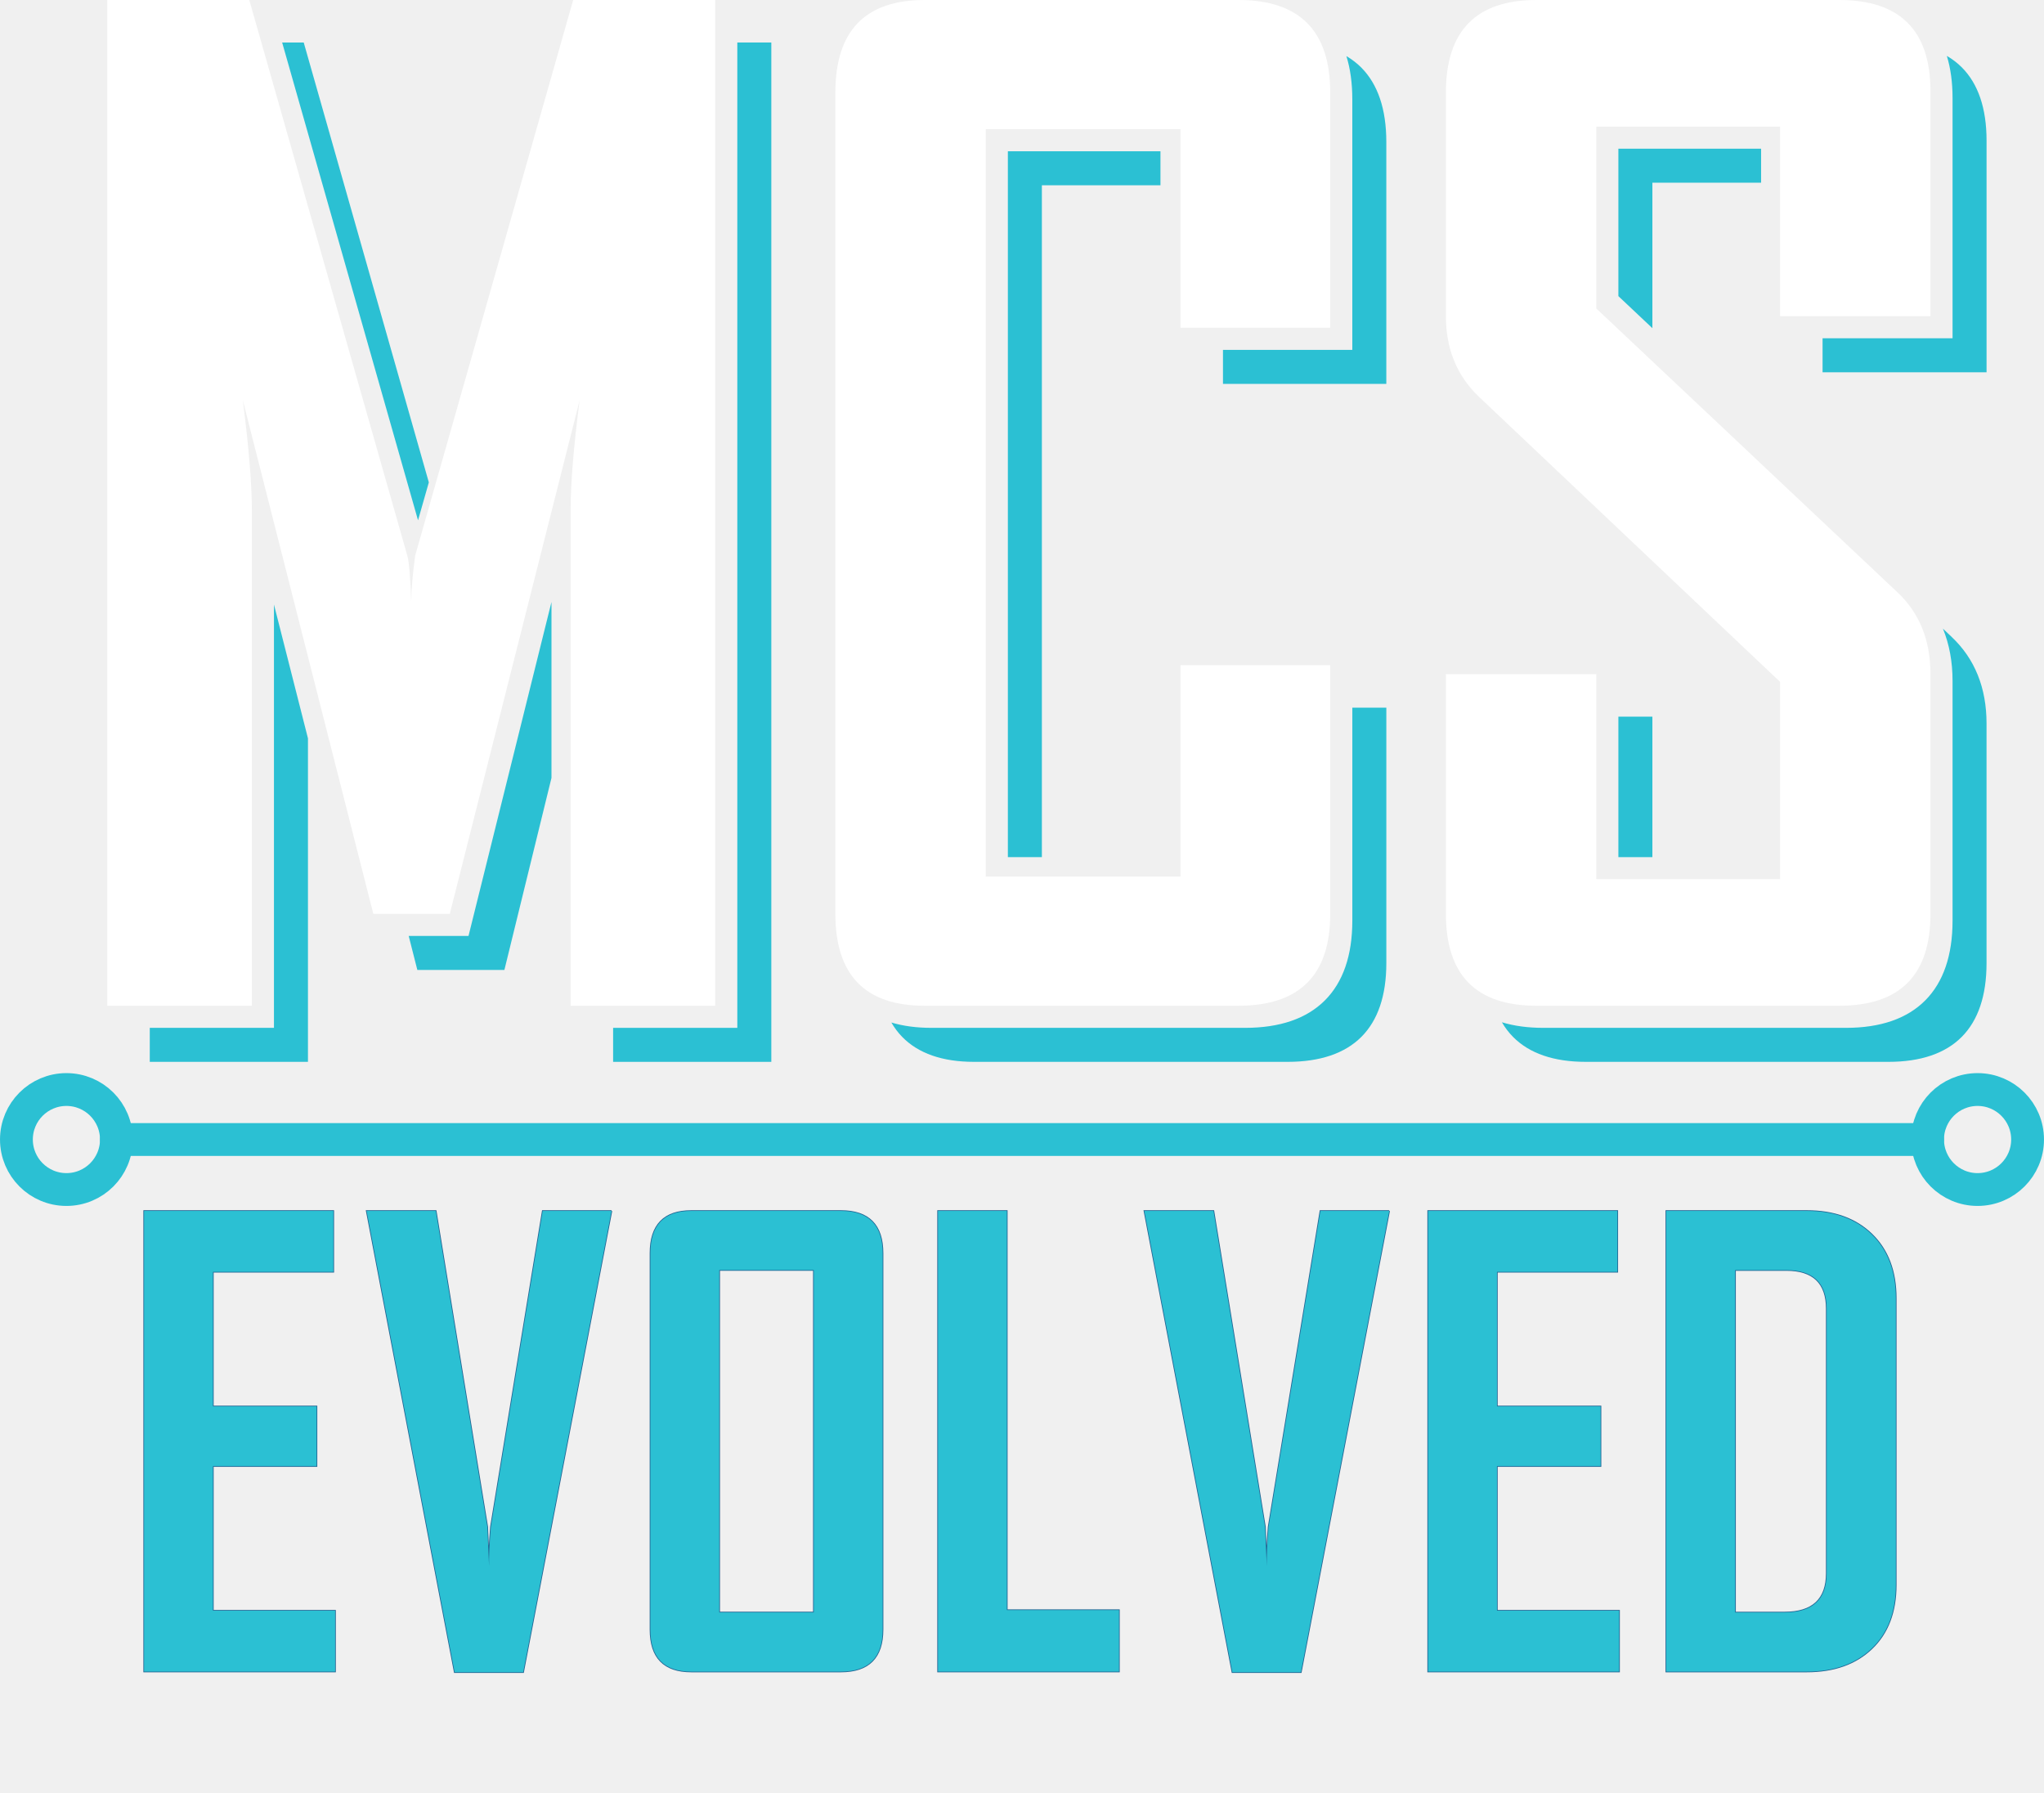
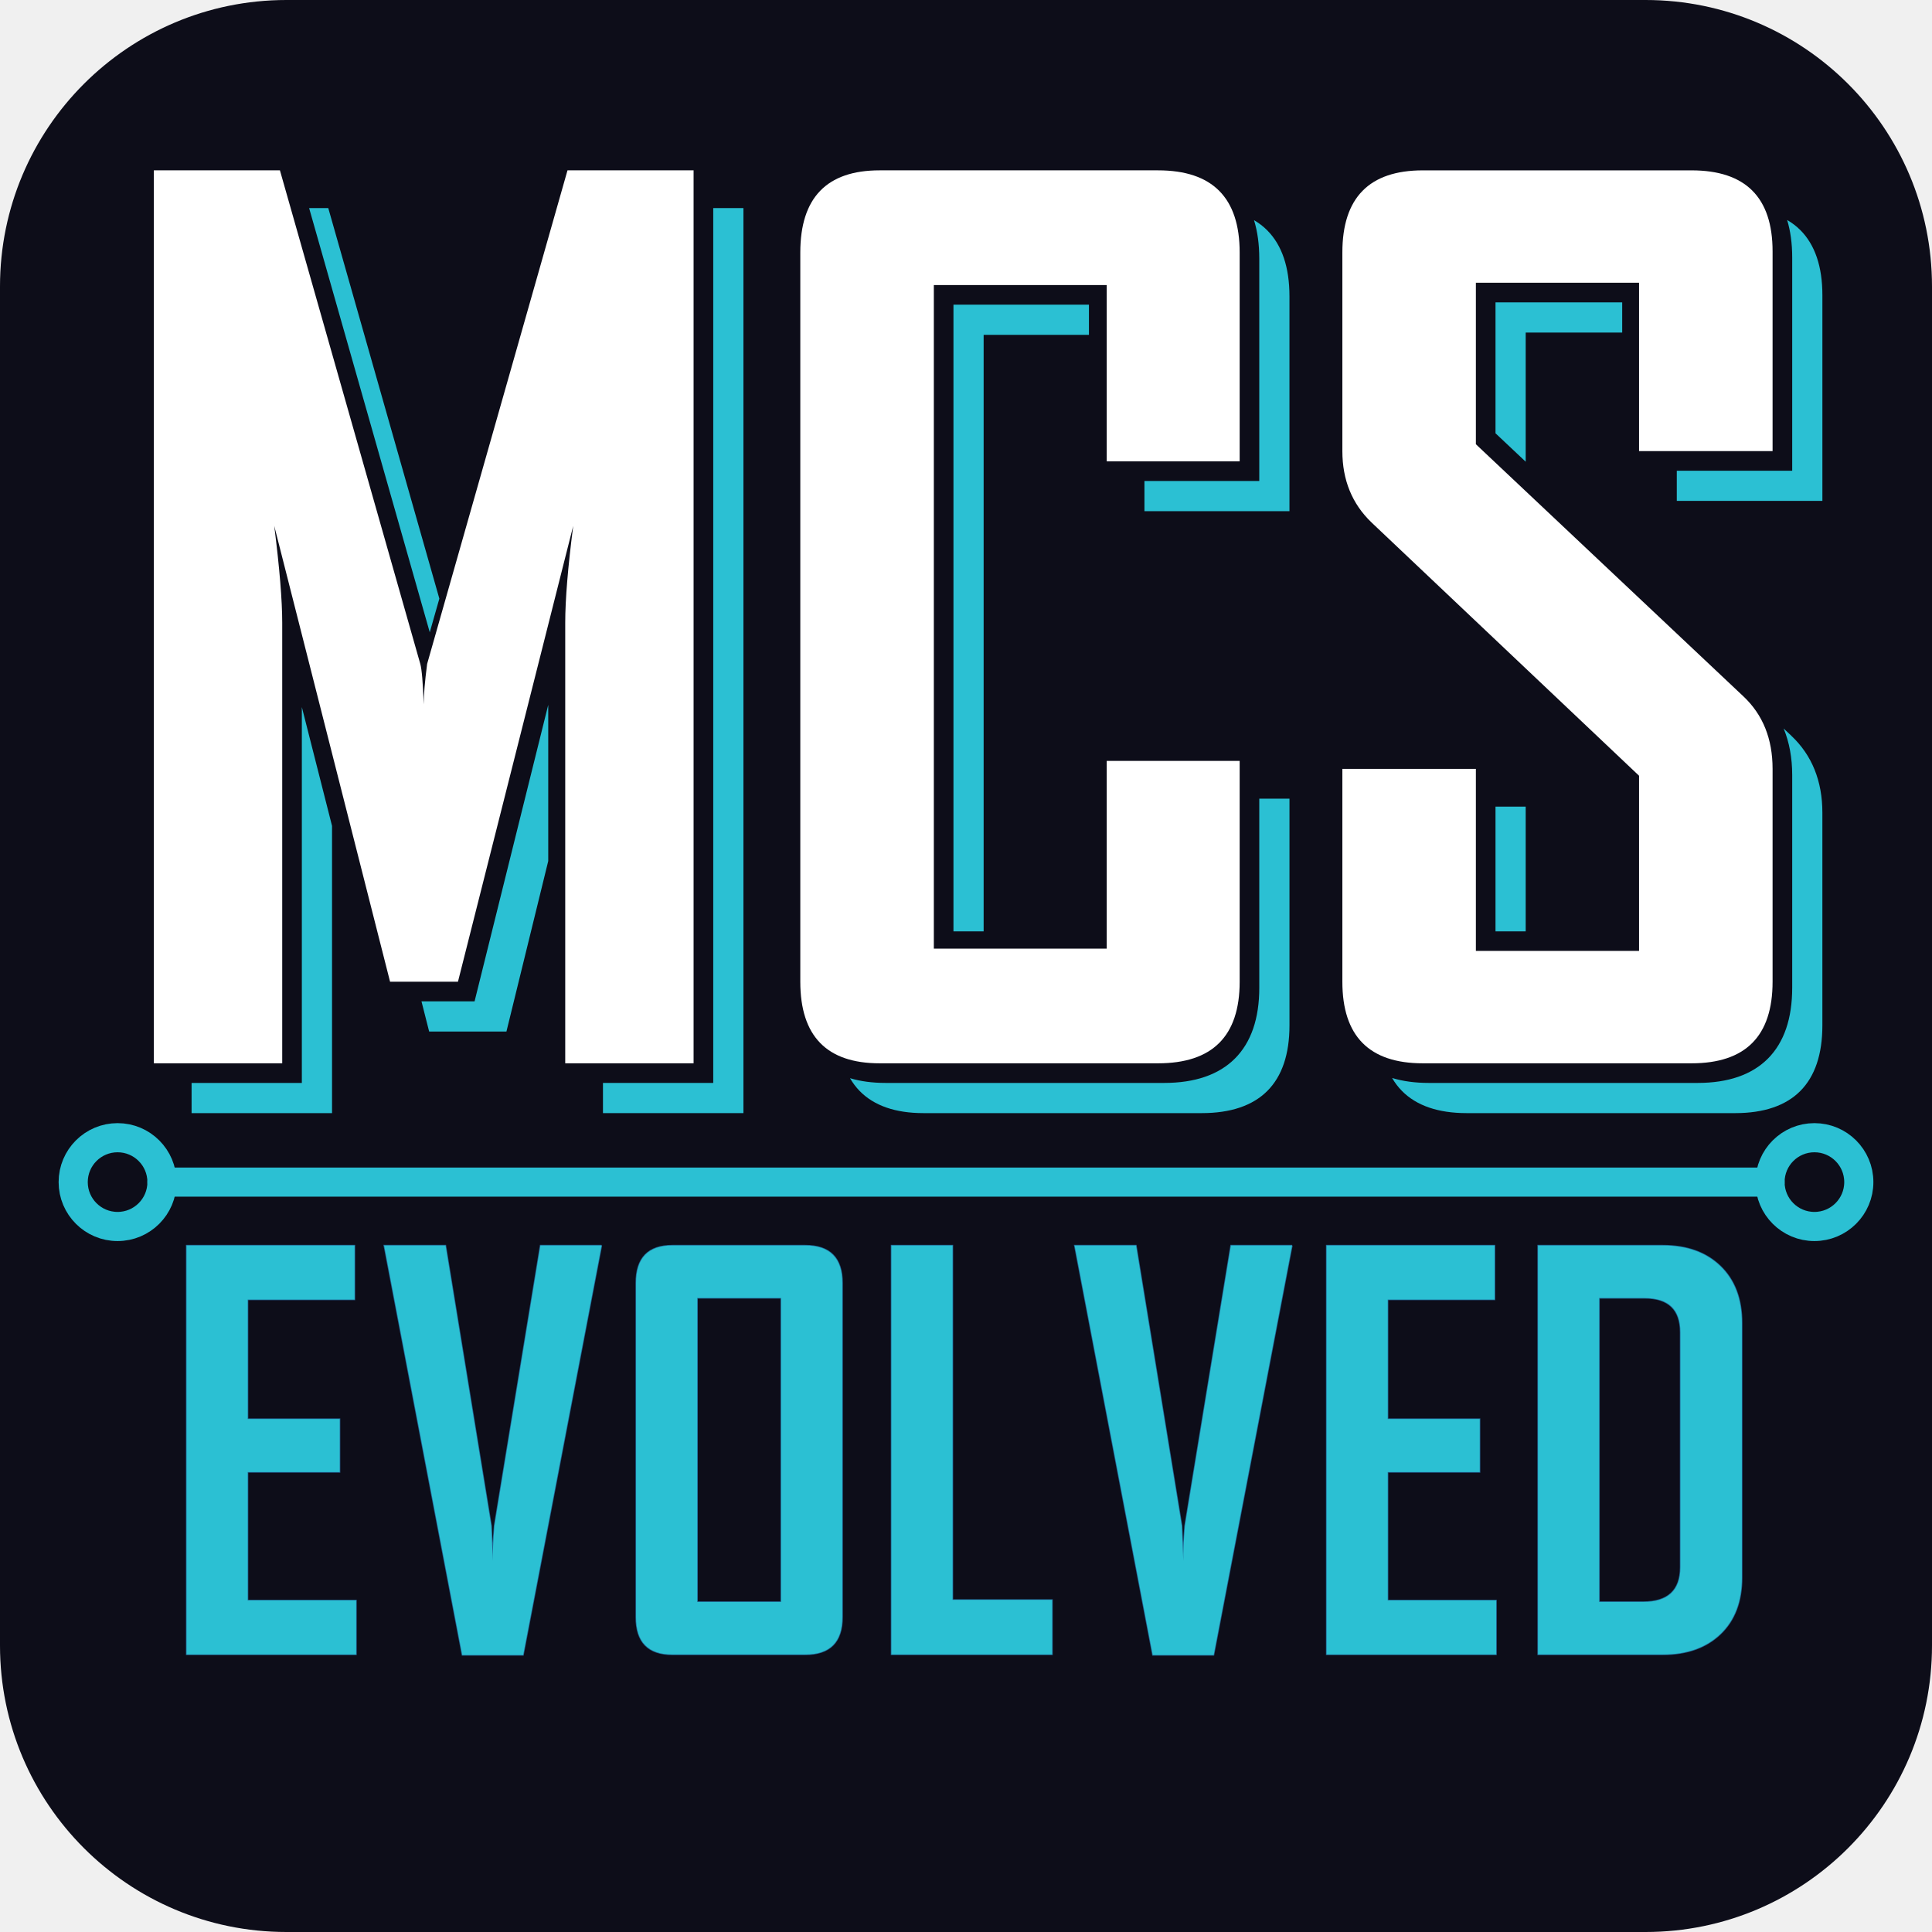
- <svg xmlns="http://www.w3.org/2000/svg" id="Layer_2" viewBox="0 0 1202.34 1054.69">
+ <svg xmlns="http://www.w3.org/2000/svg" id="Layer_2" viewBox="0 0 1280 1280">
  <g id="Layer_2-2">
    <g>
-       <g>
-         <line x1="68.48" y1="670.3" x2="1133.86" y2="670.3" style="fill:#fff; stroke:#2bc0d3; stroke-linecap:round; stroke-linejoin:round; stroke-width:19.31px;" />
-         <circle cx="39.07" cy="670.3" r="29.41" style="fill:none; stroke:#2bc0d3; stroke-linecap:round; stroke-linejoin:round; stroke-width:19.31px;" />
-         <circle cx="1163.27" cy="670.3" r="29.41" style="fill:none; stroke:#2bc0d3; stroke-linecap:round; stroke-linejoin:round; stroke-width:19.31px;" />
-       </g>
+       <rect width="1280" height="1280" rx="189.79" ry="189.79" style="fill:#0d0d19;" />
      <g>
        <g>
-           <path d="m197.13,983.28h-112.38v-270.98h111.34v35.84h-70.82v79.13h60.95v35.15h-60.95v85.02h71.86v35.84Z" style="fill:#216292; stroke:#216292; stroke-width:.83px;" />
-           <path d="m359.72,712.3l-51.95,271.33h-40.34l-51.77-271.33h40.69l30.3,185.79c.23,5.31.58,13.05,1.04,23.2-.12-5.31.23-13.04,1.04-23.2l30.48-185.79h40.52Z" style="fill:#216292; stroke:#216292; stroke-width:.83px;" />
-           <path d="m519.2,958.52c0,16.51-8.2,24.76-24.59,24.76h-87.96c-16.05,0-24.07-8.25-24.07-24.76v-221.29c0-16.62,8.02-24.93,24.07-24.93h87.96c16.39,0,24.59,8.31,24.59,24.93v221.29Zm-40.52-10.04v-201.38h-55.58v201.38h55.58Z" style="fill:#216292; stroke:#216292; stroke-width:.83px;" />
-           <path d="m658.24,983.28h-106.49v-270.98h40.52v234.79h65.97v36.19Z" style="fill:#216292; stroke:#216292; stroke-width:.83px;" />
-           <path d="m817.19,712.3l-51.95,271.33h-40.34l-51.77-271.33h40.69l30.3,185.79c.23,5.31.58,13.05,1.04,23.2-.12-5.31.23-13.04,1.04-23.2l30.48-185.79h40.52Z" style="fill:#216292; stroke:#216292; stroke-width:.83px;" />
-           <path d="m952.42,983.28h-112.38v-270.98h111.34v35.84h-70.82v79.13h60.95v35.15h-60.95v85.02h71.86v35.84Z" style="fill:#216292; stroke:#216292; stroke-width:.83px;" />
-           <path d="m1115.19,932.2c0,15.93-4.73,28.43-14.2,37.49-9.47,9.06-22.22,13.59-38.27,13.59h-82.59v-270.98h82.59c16.04,0,28.8,4.59,38.27,13.77,9.46,9.18,14.2,21.73,14.2,37.66v168.48Zm-40.69-6.75v-155.66c0-15.12-7.91-22.68-23.72-22.68h-30.13v201.38h29.09c16.51,0,24.76-7.68,24.76-23.03Z" style="fill:#216292; stroke:#216292; stroke-width:.83px;" />
+           <line x1="107.31" y1="783.17" x2="1172.69" y2="783.17" style="fill:#fff; stroke:#2bc0d3; stroke-linecap:round; stroke-linejoin:round; stroke-width:19.31px;" />
+           <circle cx="77.9" cy="783.17" r="29.41" style="fill:none; stroke:#2bc0d3; stroke-linecap:round; stroke-linejoin:round; stroke-width:19.31px;" />
+           <circle cx="1202.1" cy="783.17" r="29.41" style="fill:none; stroke:#2bc0d3; stroke-linecap:round; stroke-linejoin:round; stroke-width:19.31px;" />
        </g>
        <g>
-           <path d="m197.13,983.28h-112.38v-270.98h111.34v35.84h-70.82v79.13h60.95v35.15h-60.95v85.02h71.86v35.84Z" style="fill:#2bc0d3;" />
-           <path d="m359.72,712.3l-51.95,271.33h-40.34l-51.77-271.33h40.69l30.3,185.79c.23,5.31.58,13.05,1.04,23.2-.12-5.31.23-13.04,1.04-23.2l30.48-185.79h40.52Z" style="fill:#2bc0d3;" />
-           <path d="m519.2,958.52c0,16.51-8.2,24.76-24.59,24.76h-87.96c-16.05,0-24.07-8.25-24.07-24.76v-221.29c0-16.62,8.02-24.93,24.07-24.93h87.96c16.39,0,24.59,8.31,24.59,24.93v221.29Zm-40.52-10.04v-201.38h-55.58v201.38h55.58Z" style="fill:#2bc0d3;" />
-           <path d="m658.24,983.28h-106.49v-270.98h40.52v234.79h65.97v36.19Z" style="fill:#2bc0d3;" />
-           <path d="m817.19,712.3l-51.95,271.33h-40.34l-51.77-271.33h40.69l30.3,185.79c.23,5.31.58,13.05,1.04,23.2-.12-5.31.23-13.04,1.04-23.2l30.48-185.79h40.52Z" style="fill:#2bc0d3;" />
-           <path d="m952.42,983.28h-112.38v-270.98h111.34v35.84h-70.82v79.13h60.95v35.15h-60.95v85.02h71.86v35.84Z" style="fill:#2bc0d3;" />
-           <path d="m1115.19,932.2c0,15.93-4.73,28.43-14.2,37.49-9.47,9.06-22.22,13.59-38.27,13.59h-82.59v-270.98h82.59c16.04,0,28.8,4.59,38.27,13.77,9.46,9.18,14.2,21.73,14.2,37.66v168.48Zm-40.69-6.75v-155.66c0-15.12-7.91-22.68-23.72-22.68h-30.13v201.38h29.09c16.51,0,24.76-7.68,24.76-23.03Z" style="fill:#2bc0d3;" />
-         </g>
-       </g>
-       <g>
-         <g>
-           <polygon points="245.9 306.06 252.25 283.75 178.66 25 165.97 25 245.9 306.06" style="fill:#2bc0d3;" />
-           <polygon points="161.15 355.59 161.15 604.61 88.1 604.61 88.1 624.61 181.15 624.61 181.15 434.31 161.15 355.59" style="fill:#2bc0d3;" />
-           <polygon points="324.39 354.12 275.59 550.55 240.41 550.55 245.49 570.55 296.7 570.55 324.39 457.6 324.39 354.12" style="fill:#2bc0d3;" />
-           <polygon points="433.71 25 433.71 604.61 360.65 604.61 360.65 624.61 453.71 624.61 453.71 25 433.71 25" style="fill:#2bc0d3;" />
+           <g>
+             <path d="m235.96,1096.14h-112.38v-270.98h111.34v35.84h-70.82v79.13h60.95v35.15h-60.95v85.02h71.86v35.84Z" style="fill:#216292; stroke:#216292; stroke-width:.83px;" />
+             <path d="m398.55,825.16l-51.95,271.33h-40.34l-51.77-271.33h40.69l30.3,185.79c.23,5.31.58,13.05,1.04,23.2-.12-5.31.23-13.04,1.04-23.2l30.48-185.79h40.52Z" style="fill:#216292; stroke:#216292; stroke-width:.83px;" />
+             <path d="m558.03,1071.38c0,16.51-8.2,24.76-24.59,24.76h-87.96c-16.05,0-24.07-8.25-24.07-24.76v-221.29c0-16.62,8.02-24.93,24.07-24.93h87.96c16.39,0,24.59,8.31,24.59,24.93v221.29Zm-40.52-10.04v-201.38h-55.58v201.38h55.58Z" style="fill:#216292; stroke:#216292; stroke-width:.83px;" />
+             <path d="m697.07,1096.14h-106.49v-270.98h40.52v234.79h65.97v36.19Z" style="fill:#216292; stroke:#216292; stroke-width:.83px;" />
+             <path d="m856.02,825.16l-51.95,271.33h-40.34l-51.77-271.33h40.69l30.3,185.79c.23,5.31.58,13.05,1.04,23.2-.12-5.31.23-13.04,1.04-23.2l30.48-185.79h40.52Z" style="fill:#216292; stroke:#216292; stroke-width:.83px;" />
+             <path d="m991.26,1096.14h-112.38v-270.98h111.34v35.84h-70.82v79.13h60.95v35.15h-60.95v85.02h71.86v35.84Z" style="fill:#216292; stroke:#216292; stroke-width:.83px;" />
+             <path d="m1154.02,1045.06c0,15.93-4.73,28.43-14.2,37.49-9.47,9.06-22.22,13.59-38.27,13.59h-82.59v-270.98h82.59c16.04,0,28.8,4.59,38.27,13.77,9.46,9.18,14.2,21.73,14.2,37.66v168.48Zm-40.69-6.75v-155.66c0-15.12-7.91-22.68-23.72-22.68h-30.13v201.38h29.09c16.51,0,24.76-7.68,24.76-23.03Z" style="fill:#216292; stroke:#216292; stroke-width:.83px;" />
+           </g>
+           <g>
+             <path d="m235.96,1096.14h-112.38v-270.98h111.34v35.84h-70.82v79.13h60.95v35.15h-60.95v85.02h71.86v35.84Z" style="fill:#2bc0d3;" />
+             <path d="m398.55,825.16l-51.95,271.33h-40.34l-51.77-271.33h40.69l30.3,185.79c.23,5.31.58,13.05,1.04,23.2-.12-5.31.23-13.04,1.04-23.2l30.48-185.79h40.52Z" style="fill:#2bc0d3;" />
+             <path d="m558.03,1071.38c0,16.51-8.2,24.76-24.59,24.76h-87.96c-16.05,0-24.07-8.25-24.07-24.76v-221.29c0-16.62,8.02-24.93,24.07-24.93h87.96c16.39,0,24.59,8.31,24.59,24.93v221.29Zm-40.52-10.04v-201.38h-55.58v201.38h55.58Z" style="fill:#2bc0d3;" />
+             <path d="m697.07,1096.14h-106.49v-270.98h40.52v234.79h65.97v36.19Z" style="fill:#2bc0d3;" />
+             <path d="m856.02,825.16l-51.95,271.33h-40.34l-51.77-271.33h40.69l30.3,185.79c.23,5.31.58,13.05,1.04,23.2-.12-5.31.23-13.04,1.04-23.2l30.48-185.79h40.52Z" style="fill:#2bc0d3;" />
+             <path d="m991.26,1096.14h-112.38v-270.98h111.34v35.84h-70.82v79.13h60.95v35.15h-60.95v85.02h71.86v35.84Z" style="fill:#2bc0d3;" />
+             <path d="m1154.02,1045.06c0,15.93-4.73,28.43-14.2,37.49-9.47,9.06-22.22,13.59-38.27,13.59h-82.59v-270.98h82.59c16.04,0,28.8,4.59,38.27,13.77,9.46,9.18,14.2,21.73,14.2,37.66v168.48Zm-40.69-6.75v-155.66c0-15.12-7.91-22.68-23.72-22.68h-30.13v201.38h29.09c16.51,0,24.76-7.68,24.76-23.03Z" style="fill:#2bc0d3;" />
+           </g>
        </g>
        <g>
-           <polygon points="592.86 88.98 592.86 504.19 612.86 504.19 612.86 108.98 682.62 108.98 682.62 88.98 592.86 88.98" style="fill:#2bc0d3;" />
-           <path d="m795.48,541.55c0,20.41-5.43,36.19-16.15,46.91-10.72,10.72-26.5,16.15-46.91,16.15h-184.48c-8.76,0-16.64-1.05-23.62-3.14,1.81,3.12,3.92,5.93,6.34,8.42,9.5,9.77,23.72,14.72,42.28,14.72h184.48c19.03,0,33.63-4.94,43.37-14.68,9.75-9.74,14.69-24.34,14.69-43.37v-150.3h-20v125.3Z" style="fill:#2bc0d3;" />
-           <path d="m800.8,39.79c-2.59-2.61-5.54-4.87-8.81-6.79,2.31,7.46,3.48,15.94,3.48,25.44v147.36h-76.08v20h96.08V83.44c0-19.15-4.94-33.84-14.68-43.65Z" style="fill:#2bc0d3;" />
+           <g>
+             <polygon points="284.73 418.93 291.08 396.61 217.49 137.86 204.8 137.86 284.73 418.93" style="fill:#2bc0d3;" />
+             <polygon points="199.98 468.45 199.98 717.47 126.93 717.47 126.93 737.47 219.98 737.47 219.98 547.17 199.98 468.45" style="fill:#2bc0d3;" />
+             <polygon points="363.22 466.98 314.42 663.41 279.24 663.41 284.32 683.41 335.53 683.41 363.22 570.47 363.22 466.98" style="fill:#2bc0d3;" />
+             <polygon points="472.54 137.86 472.54 717.47 399.48 717.47 399.48 737.47 492.54 737.47 492.54 137.86 472.54 137.86" style="fill:#2bc0d3;" />
+           </g>
+           <g>
+             <polygon points="631.69 201.85 631.69 617.06 651.69 617.06 651.69 221.85 721.45 221.85 721.45 201.85 631.69 201.85" style="fill:#2bc0d3;" />
+             <path d="m834.31,654.41c0,20.41-5.43,36.19-16.15,46.91-10.72,10.72-26.5,16.15-46.91,16.15h-184.48c-8.76,0-16.64-1.05-23.62-3.14,1.81,3.12,3.92,5.93,6.34,8.42,9.5,9.77,23.72,14.72,42.28,14.72h184.48c19.03,0,33.63-4.94,43.37-14.68,9.75-9.74,14.69-24.34,14.69-43.37v-150.3h-20v125.3Z" style="fill:#2bc0d3;" />
+             <path d="m839.63,152.65c-2.59-2.61-5.54-4.87-8.81-6.79,2.31,7.46,3.48,15.94,3.48,25.44v147.36h-76.08v20h96.08v-142.36c0-19.15-4.94-33.84-14.68-43.65Z" style="fill:#2bc0d3;" />
+           </g>
+           <g>
+             <rect x="990.81" y="534.41" width="20" height="82.65" style="fill:#2bc0d3;" />
+             <polygon points="990.81 200.33 990.81 287.06 1010.81 305.9 1010.81 220.33 1074.75 220.33 1074.75 200.33 990.81 200.33" style="fill:#2bc0d3;" />
+             <path d="m1186.85,487.49l-5.13-4.83c3.76,9.18,5.66,19.45,5.66,30.75v141c0,20.4-5.4,36.17-16.04,46.89-10.66,10.73-26.35,16.17-46.64,16.17h-178.05c-9.05,0-17.17-1.1-24.35-3.28,1.85,3.18,4.02,6.05,6.52,8.58,9.62,9.76,24.03,14.7,42.82,14.7h178.05c18.91,0,33.41-4.94,43.1-14.69,9.68-9.74,14.58-24.33,14.58-43.36v-141c0-20.96-6.91-38.1-20.54-50.92Z" style="fill:#2bc0d3;" />
+             <path d="m1192.79,152.46c-2.58-2.58-5.51-4.81-8.77-6.71,2.23,7.29,3.36,15.56,3.36,24.8v141.31h-76.46v20h96.46v-136.31c0-18.91-4.91-33.4-14.59-43.09Z" style="fill:#2bc0d3;" />
+           </g>
        </g>
        <g>
-           <rect x="951.98" y="421.55" width="20" height="82.65" style="fill:#2bc0d3;" />
-           <polygon points="951.98 87.47 951.98 174.19 971.98 193.04 971.98 107.47 1035.92 107.47 1035.92 87.47 951.98 87.47" style="fill:#2bc0d3;" />
-           <path d="m1148.02,374.63l-5.13-4.83c3.76,9.18,5.66,19.45,5.66,30.75v141c0,20.4-5.4,36.17-16.04,46.89-10.66,10.73-26.35,16.17-46.64,16.17h-178.05c-9.05,0-17.17-1.1-24.35-3.28,1.85,3.18,4.02,6.05,6.52,8.58,9.62,9.76,24.03,14.7,42.82,14.7h178.05c18.91,0,33.41-4.94,43.1-14.69,9.68-9.74,14.58-24.33,14.58-43.36v-141c0-20.96-6.91-38.1-20.54-50.92Z" style="fill:#2bc0d3;" />
-           <path d="m1153.96,39.59c-2.58-2.58-5.51-4.81-8.77-6.71,2.23,7.29,3.36,15.56,3.36,24.8v141.31h-76.46v20h96.46V82.68c0-18.91-4.91-33.4-14.59-43.09Z" style="fill:#2bc0d3;" />
+           <path d="m459.54,704.47h-85.06v-291.83c0-15.37,1.76-36.79,5.29-64.26l-76.36,302.04h-44.98l-76.74-302.04c3.53,27.97,5.29,49.4,5.29,64.26v291.83h-85.06V112.86h83.54l92.99,326.99c1,3.53,1.76,12.47,2.27,26.84,0-6.3.76-15.24,2.27-26.84l92.99-326.99h83.54v591.61Z" style="fill:#fff;" />
+           <path d="m821.31,650.41c0,36.04-18.02,54.06-54.06,54.06h-184.48c-35.03,0-52.55-18.02-52.55-54.06V167.3c0-36.29,17.51-54.44,52.55-54.44h184.48c36.04,0,54.06,18.15,54.06,54.44v138.36h-88.08v-116.81h-114.54v439.64h114.54v-124.37h88.08v146.3Z" style="fill:#fff;" />
+           <path d="m1174.38,650.41c0,36.04-17.9,54.06-53.68,54.06h-178.05c-35.53,0-53.3-18.02-53.3-54.06v-141h88.46v120.59h108.11v-116.05l-177.29-167.84c-12.85-12.35-19.28-28.1-19.28-47.25v-131.55c0-36.29,17.77-54.44,53.3-54.44h178.05c35.78,0,53.68,17.9,53.68,53.68v132.31h-88.46v-111.52h-108.11v106.98l177.29,167.09c12.85,12.1,19.28,28.1,19.28,48.01v141Z" style="fill:#fff;" />
        </g>
-       </g>
-       <g>
-         <path d="m420.71,591.61h-85.06v-291.83c0-15.37,1.76-36.79,5.29-64.26l-76.36,302.04h-44.98l-76.74-302.04c3.53,27.97,5.29,49.4,5.29,64.26v291.83H63.1V0h83.54l92.99,326.99c1,3.53,1.76,12.47,2.27,26.84,0-6.3.76-15.24,2.27-26.84L337.16,0h83.54v591.61Z" style="fill:#fff;" />
-         <path d="m782.48,537.55c0,36.04-18.02,54.06-54.06,54.06h-184.48c-35.03,0-52.55-18.02-52.55-54.06V54.44c0-36.29,17.51-54.44,52.55-54.44h184.48c36.04,0,54.06,18.15,54.06,54.44v138.36h-88.08v-116.81h-114.54v439.64h114.54v-124.37h88.08v146.3Z" style="fill:#fff;" />
-         <path d="m1135.55,537.55c0,36.04-17.9,54.06-53.68,54.06h-178.05c-35.53,0-53.3-18.02-53.3-54.06v-141h88.46v120.59h108.11v-116.05l-177.29-167.84c-12.85-12.35-19.28-28.1-19.28-47.25V54.44c0-36.29,17.77-54.44,53.3-54.44h178.05c35.78,0,53.68,17.9,53.68,53.68v132.31h-88.46v-111.52h-108.11v106.98l177.29,167.09c12.85,12.1,19.28,28.1,19.28,48.01v141Z" style="fill:#fff;" />
      </g>
    </g>
  </g>
</svg>
